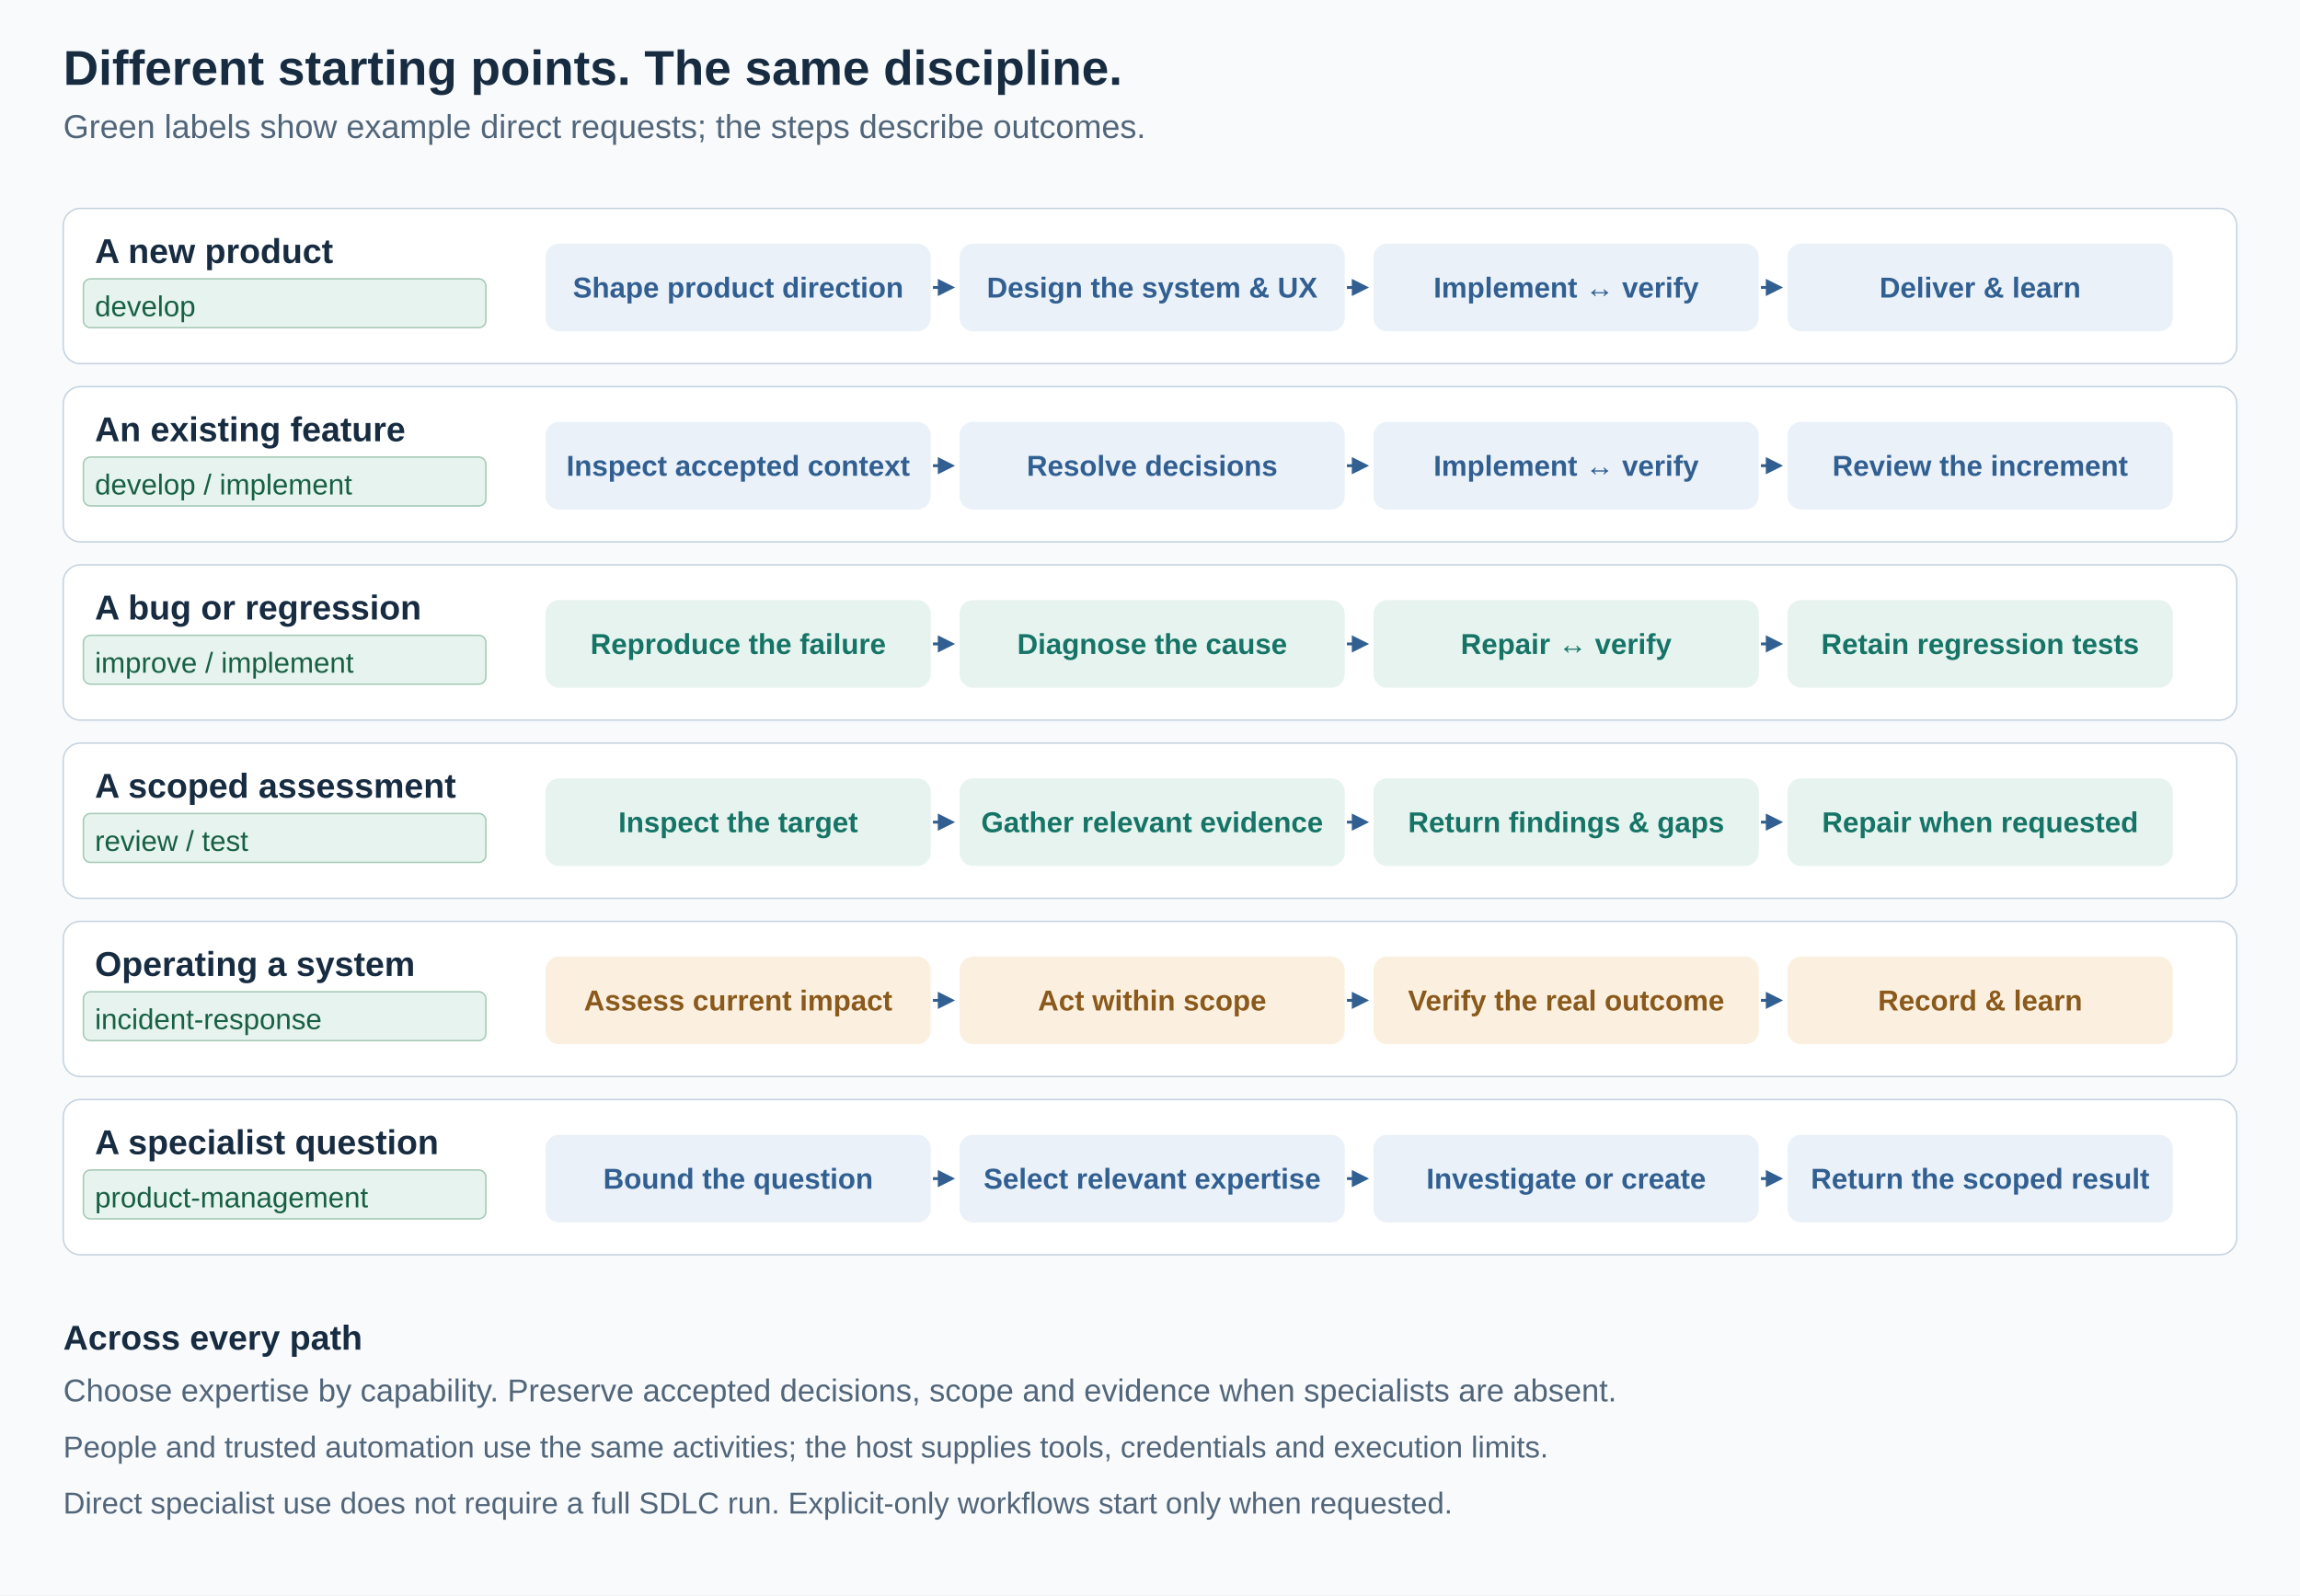
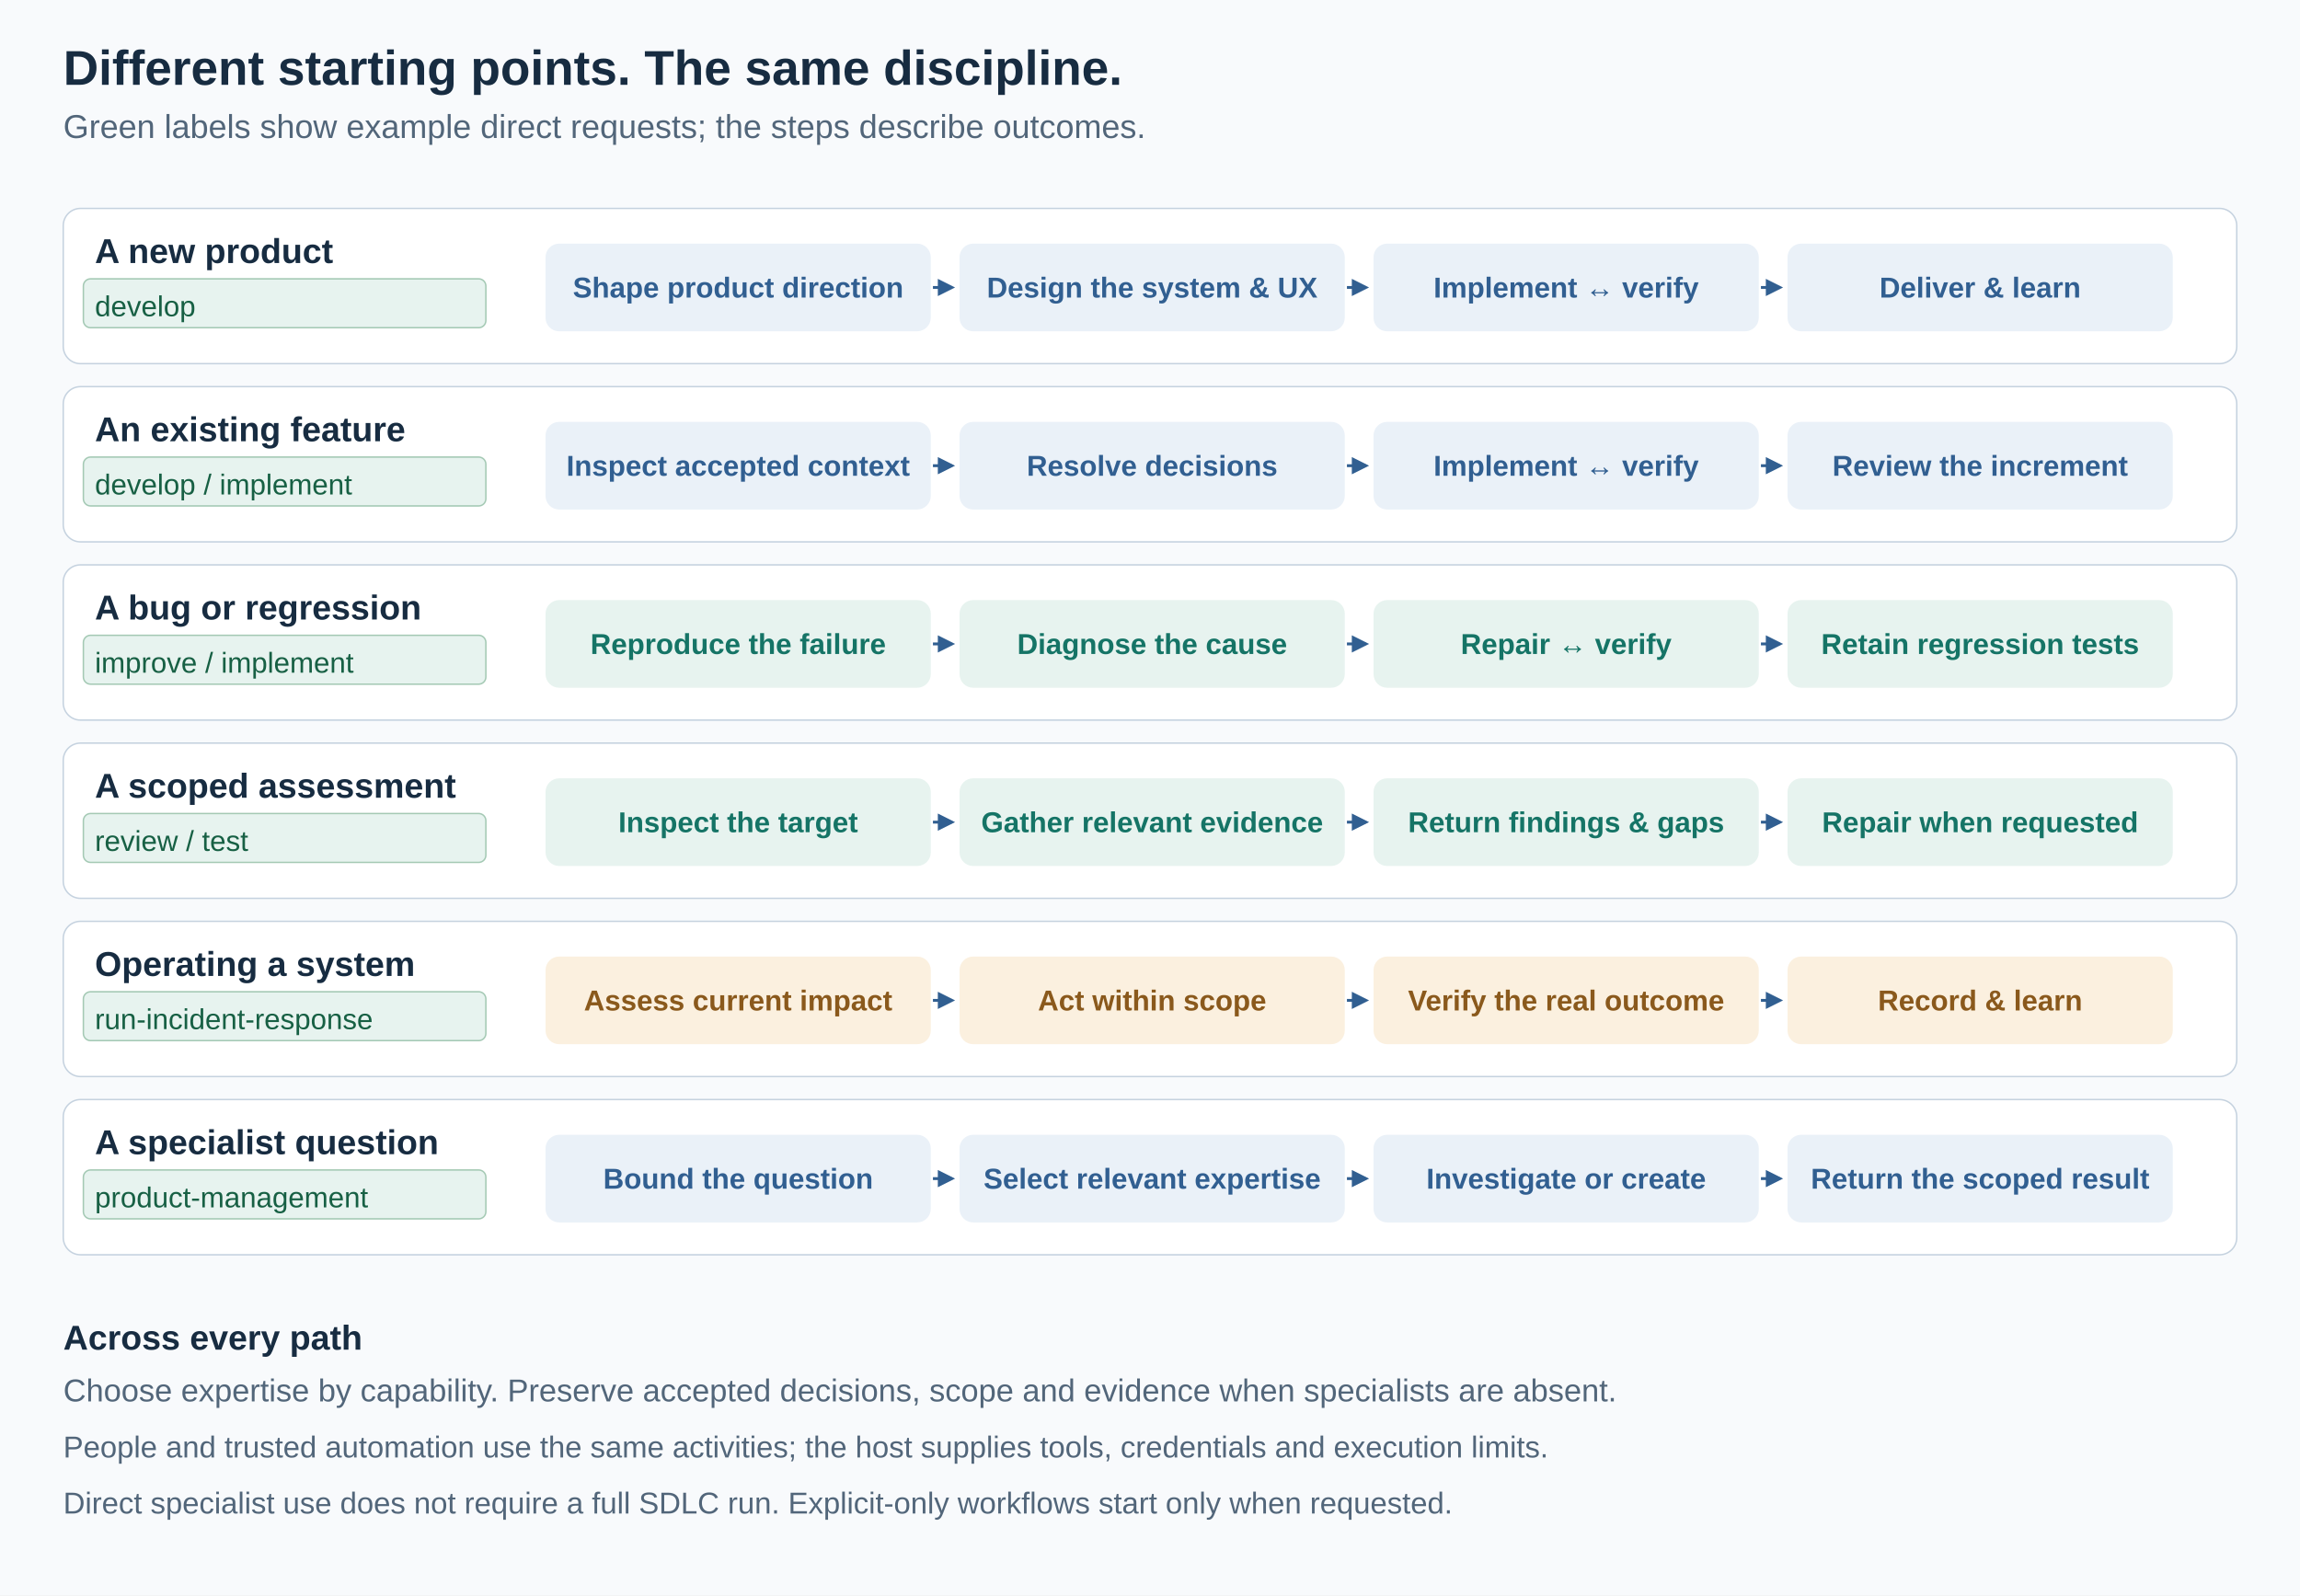
<svg xmlns="http://www.w3.org/2000/svg" viewBox="0 0 1600 1110" width="1600" height="1110" role="img" aria-labelledby="title desc">
  <defs>
    <marker id="arrow" viewBox="0 0 10 10" refX="8" refY="5" markerWidth="6" markerHeight="6" orient="auto">
      <path d="M0 0L10 5L0 10Z" fill="#315f91" />
    </marker>
    <marker id="feedback" viewBox="0 0 10 10" refX="8" refY="5" markerWidth="6" markerHeight="6" orient="auto">
      <path d="M0 0L10 5L0 10Z" fill="#157466" />
    </marker>
  </defs>
  <rect width="1600" height="1110" fill="#f8fafc" />
  <g font-family="Segoe UI, Arial, Helvetica, sans-serif">
    <text x="44" y="59" font-size="34" fill="#172c41" font-weight="700" text-anchor="start">Different starting points. The same discipline.</text>
    <text x="44" y="96" font-size="23" fill="#52667a" font-weight="400" text-anchor="start">Green labels show example direct requests; the steps describe outcomes.</text>
    <rect x="44" y="145" width="1512" height="108" rx="12" fill="white" stroke="#c5d2df" />
    <text x="66" y="183" font-size="24" fill="#172c41" font-weight="700" text-anchor="start">A new product</text>
    <g data-skill="true" data-use="direct">
      <rect x="58" y="194.0" width="280" height="34" rx="5" fill="#e7f3ef" stroke="#a4c9b4" />
      <text x="66" y="220" font-size="20" fill="#176044" font-weight="400" text-anchor="start">develop</text>
    </g>
    <rect x="380" y="170" width="267" height="60" rx="9" fill="#eaf1f8" stroke="#eaf1f8" />
    <text x="513.5" y="207" font-size="20" fill="#315f91" font-weight="550" text-anchor="middle">Shape product direction</text>
    <path d="M649 200 H662" stroke="#315f91" stroke-width="2" marker-end="url(#arrow)" />
    <rect x="668" y="170" width="267" height="60" rx="9" fill="#eaf1f8" stroke="#eaf1f8" />
    <text x="801.5" y="207" font-size="20" fill="#315f91" font-weight="550" text-anchor="middle">Design the system &amp; UX</text>
    <path d="M937 200 H950" stroke="#315f91" stroke-width="2" marker-end="url(#arrow)" />
    <rect x="956" y="170" width="267" height="60" rx="9" fill="#eaf1f8" stroke="#eaf1f8" />
    <text x="1089.5" y="207" font-size="20" fill="#315f91" font-weight="550" text-anchor="middle">Implement ↔ verify</text>
    <path d="M1225 200 H1238" stroke="#315f91" stroke-width="2" marker-end="url(#arrow)" />
    <rect x="1244" y="170" width="267" height="60" rx="9" fill="#eaf1f8" stroke="#eaf1f8" />
    <text x="1377.5" y="207" font-size="20" fill="#315f91" font-weight="550" text-anchor="middle">Deliver &amp; learn</text>
    <rect x="44" y="269" width="1512" height="108" rx="12" fill="white" stroke="#c5d2df" />
    <text x="66" y="307" font-size="24" fill="#172c41" font-weight="700" text-anchor="start">An existing feature</text>
    <g data-skill="true" data-use="direct">
      <rect x="58" y="318.0" width="280" height="34" rx="5" fill="#e7f3ef" stroke="#a4c9b4" />
      <text x="66" y="344" font-size="20" fill="#176044" font-weight="400" text-anchor="start">develop / implement</text>
    </g>
    <rect x="380" y="294" width="267" height="60" rx="9" fill="#eaf1f8" stroke="#eaf1f8" />
    <text x="513.5" y="331" font-size="20" fill="#315f91" font-weight="550" text-anchor="middle">Inspect accepted context</text>
    <path d="M649 324 H662" stroke="#315f91" stroke-width="2" marker-end="url(#arrow)" />
    <rect x="668" y="294" width="267" height="60" rx="9" fill="#eaf1f8" stroke="#eaf1f8" />
    <text x="801.5" y="331" font-size="20" fill="#315f91" font-weight="550" text-anchor="middle">Resolve decisions</text>
    <path d="M937 324 H950" stroke="#315f91" stroke-width="2" marker-end="url(#arrow)" />
    <rect x="956" y="294" width="267" height="60" rx="9" fill="#eaf1f8" stroke="#eaf1f8" />
    <text x="1089.5" y="331" font-size="20" fill="#315f91" font-weight="550" text-anchor="middle">Implement ↔ verify</text>
    <path d="M1225 324 H1238" stroke="#315f91" stroke-width="2" marker-end="url(#arrow)" />
    <rect x="1244" y="294" width="267" height="60" rx="9" fill="#eaf1f8" stroke="#eaf1f8" />
    <text x="1377.5" y="331" font-size="20" fill="#315f91" font-weight="550" text-anchor="middle">Review the increment</text>
    <rect x="44" y="393" width="1512" height="108" rx="12" fill="white" stroke="#c5d2df" />
    <text x="66" y="431" font-size="24" fill="#172c41" font-weight="700" text-anchor="start">A bug or regression</text>
    <g data-skill="true" data-use="direct">
      <rect x="58" y="442.0" width="280" height="34" rx="5" fill="#e7f3ef" stroke="#a4c9b4" />
      <text x="66" y="468" font-size="20" fill="#176044" font-weight="400" text-anchor="start">improve / implement</text>
    </g>
    <rect x="380" y="418" width="267" height="60" rx="9" fill="#e7f3ef" stroke="#e7f3ef" />
    <text x="513.5" y="455" font-size="20" fill="#157466" font-weight="550" text-anchor="middle">Reproduce the failure</text>
    <path d="M649 448 H662" stroke="#315f91" stroke-width="2" marker-end="url(#arrow)" />
    <rect x="668" y="418" width="267" height="60" rx="9" fill="#e7f3ef" stroke="#e7f3ef" />
    <text x="801.5" y="455" font-size="20" fill="#157466" font-weight="550" text-anchor="middle">Diagnose the cause</text>
    <path d="M937 448 H950" stroke="#315f91" stroke-width="2" marker-end="url(#arrow)" />
    <rect x="956" y="418" width="267" height="60" rx="9" fill="#e7f3ef" stroke="#e7f3ef" />
    <text x="1089.5" y="455" font-size="20" fill="#157466" font-weight="550" text-anchor="middle">Repair ↔ verify</text>
    <path d="M1225 448 H1238" stroke="#315f91" stroke-width="2" marker-end="url(#arrow)" />
    <rect x="1244" y="418" width="267" height="60" rx="9" fill="#e7f3ef" stroke="#e7f3ef" />
    <text x="1377.5" y="455" font-size="20" fill="#157466" font-weight="550" text-anchor="middle">Retain regression tests</text>
    <rect x="44" y="517" width="1512" height="108" rx="12" fill="white" stroke="#c5d2df" />
    <text x="66" y="555" font-size="24" fill="#172c41" font-weight="700" text-anchor="start">A scoped assessment</text>
    <g data-skill="true" data-use="direct">
      <rect x="58" y="566.0" width="280" height="34" rx="5" fill="#e7f3ef" stroke="#a4c9b4" />
      <text x="66" y="592" font-size="20" fill="#176044" font-weight="400" text-anchor="start">review / test</text>
    </g>
    <rect x="380" y="542" width="267" height="60" rx="9" fill="#e7f3ef" stroke="#e7f3ef" />
    <text x="513.5" y="579" font-size="20" fill="#157466" font-weight="550" text-anchor="middle">Inspect the target</text>
    <path d="M649 572 H662" stroke="#315f91" stroke-width="2" marker-end="url(#arrow)" />
    <rect x="668" y="542" width="267" height="60" rx="9" fill="#e7f3ef" stroke="#e7f3ef" />
    <text x="801.5" y="579" font-size="20" fill="#157466" font-weight="550" text-anchor="middle">Gather relevant evidence</text>
    <path d="M937 572 H950" stroke="#315f91" stroke-width="2" marker-end="url(#arrow)" />
    <rect x="956" y="542" width="267" height="60" rx="9" fill="#e7f3ef" stroke="#e7f3ef" />
    <text x="1089.5" y="579" font-size="20" fill="#157466" font-weight="550" text-anchor="middle">Return findings &amp; gaps</text>
    <path d="M1225 572 H1238" stroke="#315f91" stroke-width="2" marker-end="url(#arrow)" />
    <rect x="1244" y="542" width="267" height="60" rx="9" fill="#e7f3ef" stroke="#e7f3ef" />
    <text x="1377.5" y="579" font-size="20" fill="#157466" font-weight="550" text-anchor="middle">Repair when requested</text>
    <rect x="44" y="641" width="1512" height="108" rx="12" fill="white" stroke="#c5d2df" />
    <text x="66" y="679" font-size="24" fill="#172c41" font-weight="700" text-anchor="start">Operating a system</text>
    <g data-skill="true" data-use="direct">
      <rect x="58" y="690.0" width="280" height="34" rx="5" fill="#e7f3ef" stroke="#a4c9b4" />
-       <text x="66" y="716" font-size="20" fill="#176044" font-weight="400" text-anchor="start">incident-response</text>
+       <text x="66" y="716" font-size="20" fill="#176044" font-weight="400" text-anchor="start">run-incident-response</text>
    </g>
    <rect x="380" y="666" width="267" height="60" rx="9" fill="#fbf0df" stroke="#fbf0df" />
    <text x="513.5" y="703" font-size="20" fill="#8a591c" font-weight="550" text-anchor="middle">Assess current impact</text>
    <path d="M649 696 H662" stroke="#315f91" stroke-width="2" marker-end="url(#arrow)" />
    <rect x="668" y="666" width="267" height="60" rx="9" fill="#fbf0df" stroke="#fbf0df" />
    <text x="801.5" y="703" font-size="20" fill="#8a591c" font-weight="550" text-anchor="middle">Act within scope</text>
    <path d="M937 696 H950" stroke="#315f91" stroke-width="2" marker-end="url(#arrow)" />
    <rect x="956" y="666" width="267" height="60" rx="9" fill="#fbf0df" stroke="#fbf0df" />
    <text x="1089.5" y="703" font-size="20" fill="#8a591c" font-weight="550" text-anchor="middle">Verify the real outcome</text>
    <path d="M1225 696 H1238" stroke="#315f91" stroke-width="2" marker-end="url(#arrow)" />
    <rect x="1244" y="666" width="267" height="60" rx="9" fill="#fbf0df" stroke="#fbf0df" />
    <text x="1377.5" y="703" font-size="20" fill="#8a591c" font-weight="550" text-anchor="middle">Record &amp; learn</text>
    <rect x="44" y="765" width="1512" height="108" rx="12" fill="white" stroke="#c5d2df" />
    <text x="66" y="803" font-size="24" fill="#172c41" font-weight="700" text-anchor="start">A specialist question</text>
    <g data-skill="true" data-use="direct">
      <rect x="58" y="814.0" width="280" height="34" rx="5" fill="#e7f3ef" stroke="#a4c9b4" />
      <text x="66" y="840" font-size="20" fill="#176044" font-weight="400" text-anchor="start">product-management</text>
    </g>
    <rect x="380" y="790" width="267" height="60" rx="9" fill="#eaf1f8" stroke="#eaf1f8" />
    <text x="513.5" y="827" font-size="20" fill="#315f91" font-weight="550" text-anchor="middle">Bound the question</text>
    <path d="M649 820 H662" stroke="#315f91" stroke-width="2" marker-end="url(#arrow)" />
    <rect x="668" y="790" width="267" height="60" rx="9" fill="#eaf1f8" stroke="#eaf1f8" />
    <text x="801.5" y="827" font-size="20" fill="#315f91" font-weight="550" text-anchor="middle">Select relevant expertise</text>
    <path d="M937 820 H950" stroke="#315f91" stroke-width="2" marker-end="url(#arrow)" />
    <rect x="956" y="790" width="267" height="60" rx="9" fill="#eaf1f8" stroke="#eaf1f8" />
    <text x="1089.5" y="827" font-size="20" fill="#315f91" font-weight="550" text-anchor="middle">Investigate or create</text>
    <path d="M1225 820 H1238" stroke="#315f91" stroke-width="2" marker-end="url(#arrow)" />
    <rect x="1244" y="790" width="267" height="60" rx="9" fill="#eaf1f8" stroke="#eaf1f8" />
    <text x="1377.5" y="827" font-size="20" fill="#315f91" font-weight="550" text-anchor="middle">Return the scoped result</text>
    <text x="44" y="939" font-size="24" fill="#172c41" font-weight="700" text-anchor="start">Across every path</text>
    <text x="44" y="975" font-size="22" fill="#52667a" font-weight="400" text-anchor="start">Choose expertise by capability. Preserve accepted decisions, scope and evidence when specialists are absent.</text>
    <text x="44" y="1014" font-size="21" fill="#52667a" font-weight="400" text-anchor="start">People and trusted automation use the same activities; the host supplies tools, credentials and execution limits.</text>
    <text x="44" y="1053" font-size="21" fill="#52667a" font-weight="400" text-anchor="start">Direct specialist use does not require a full SDLC run. Explicit-only workflows start only when requested.</text>
  </g>
</svg>
